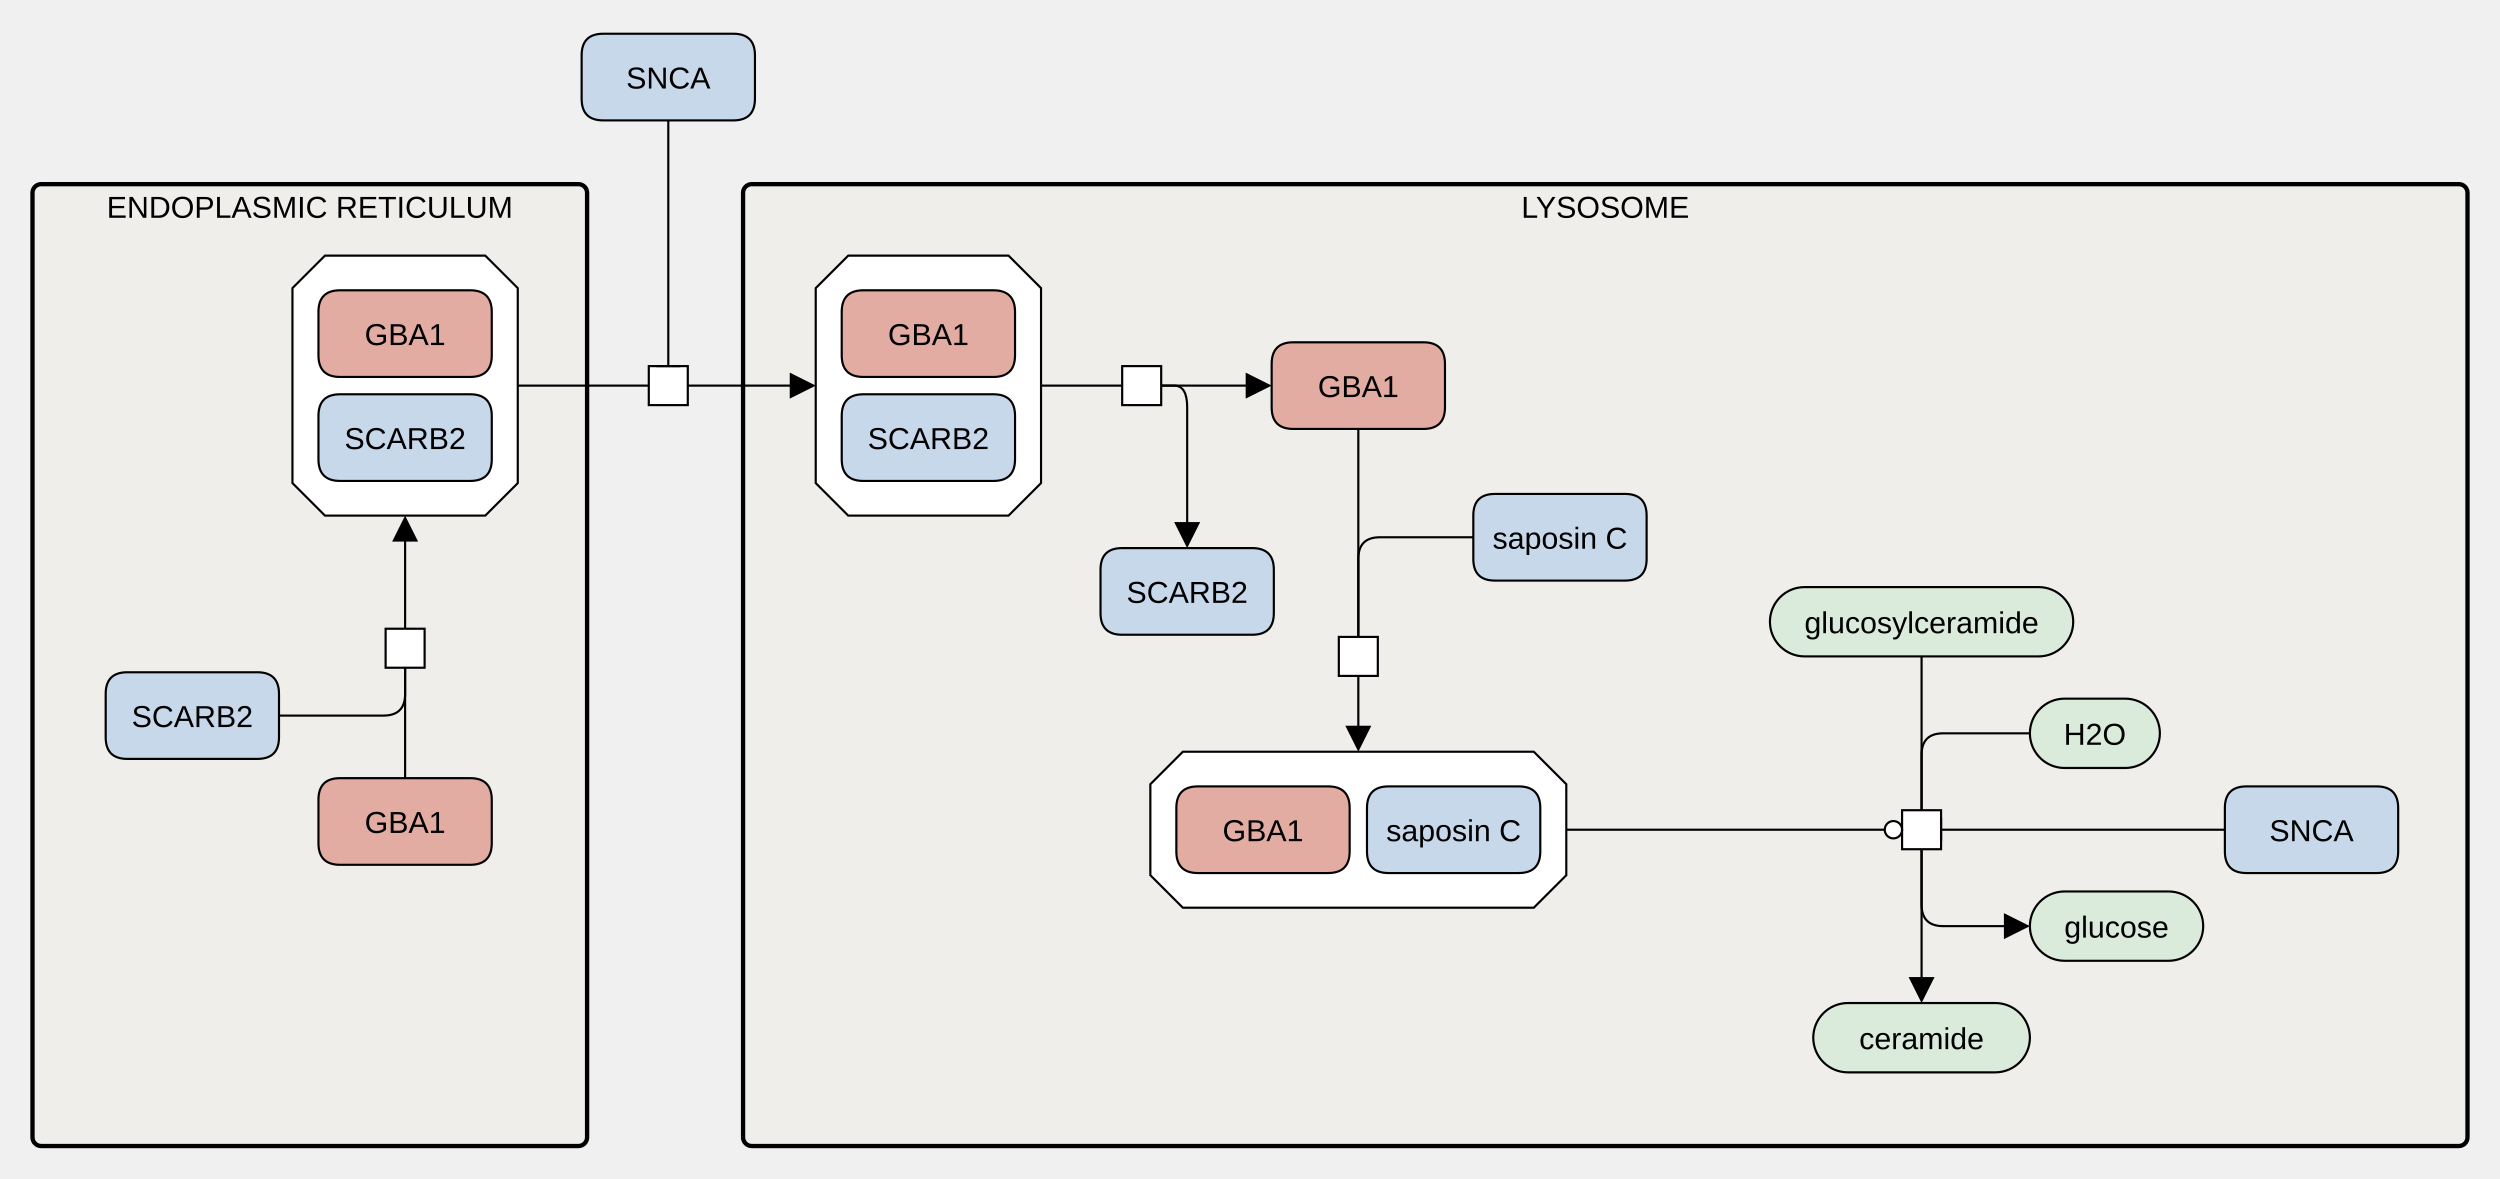
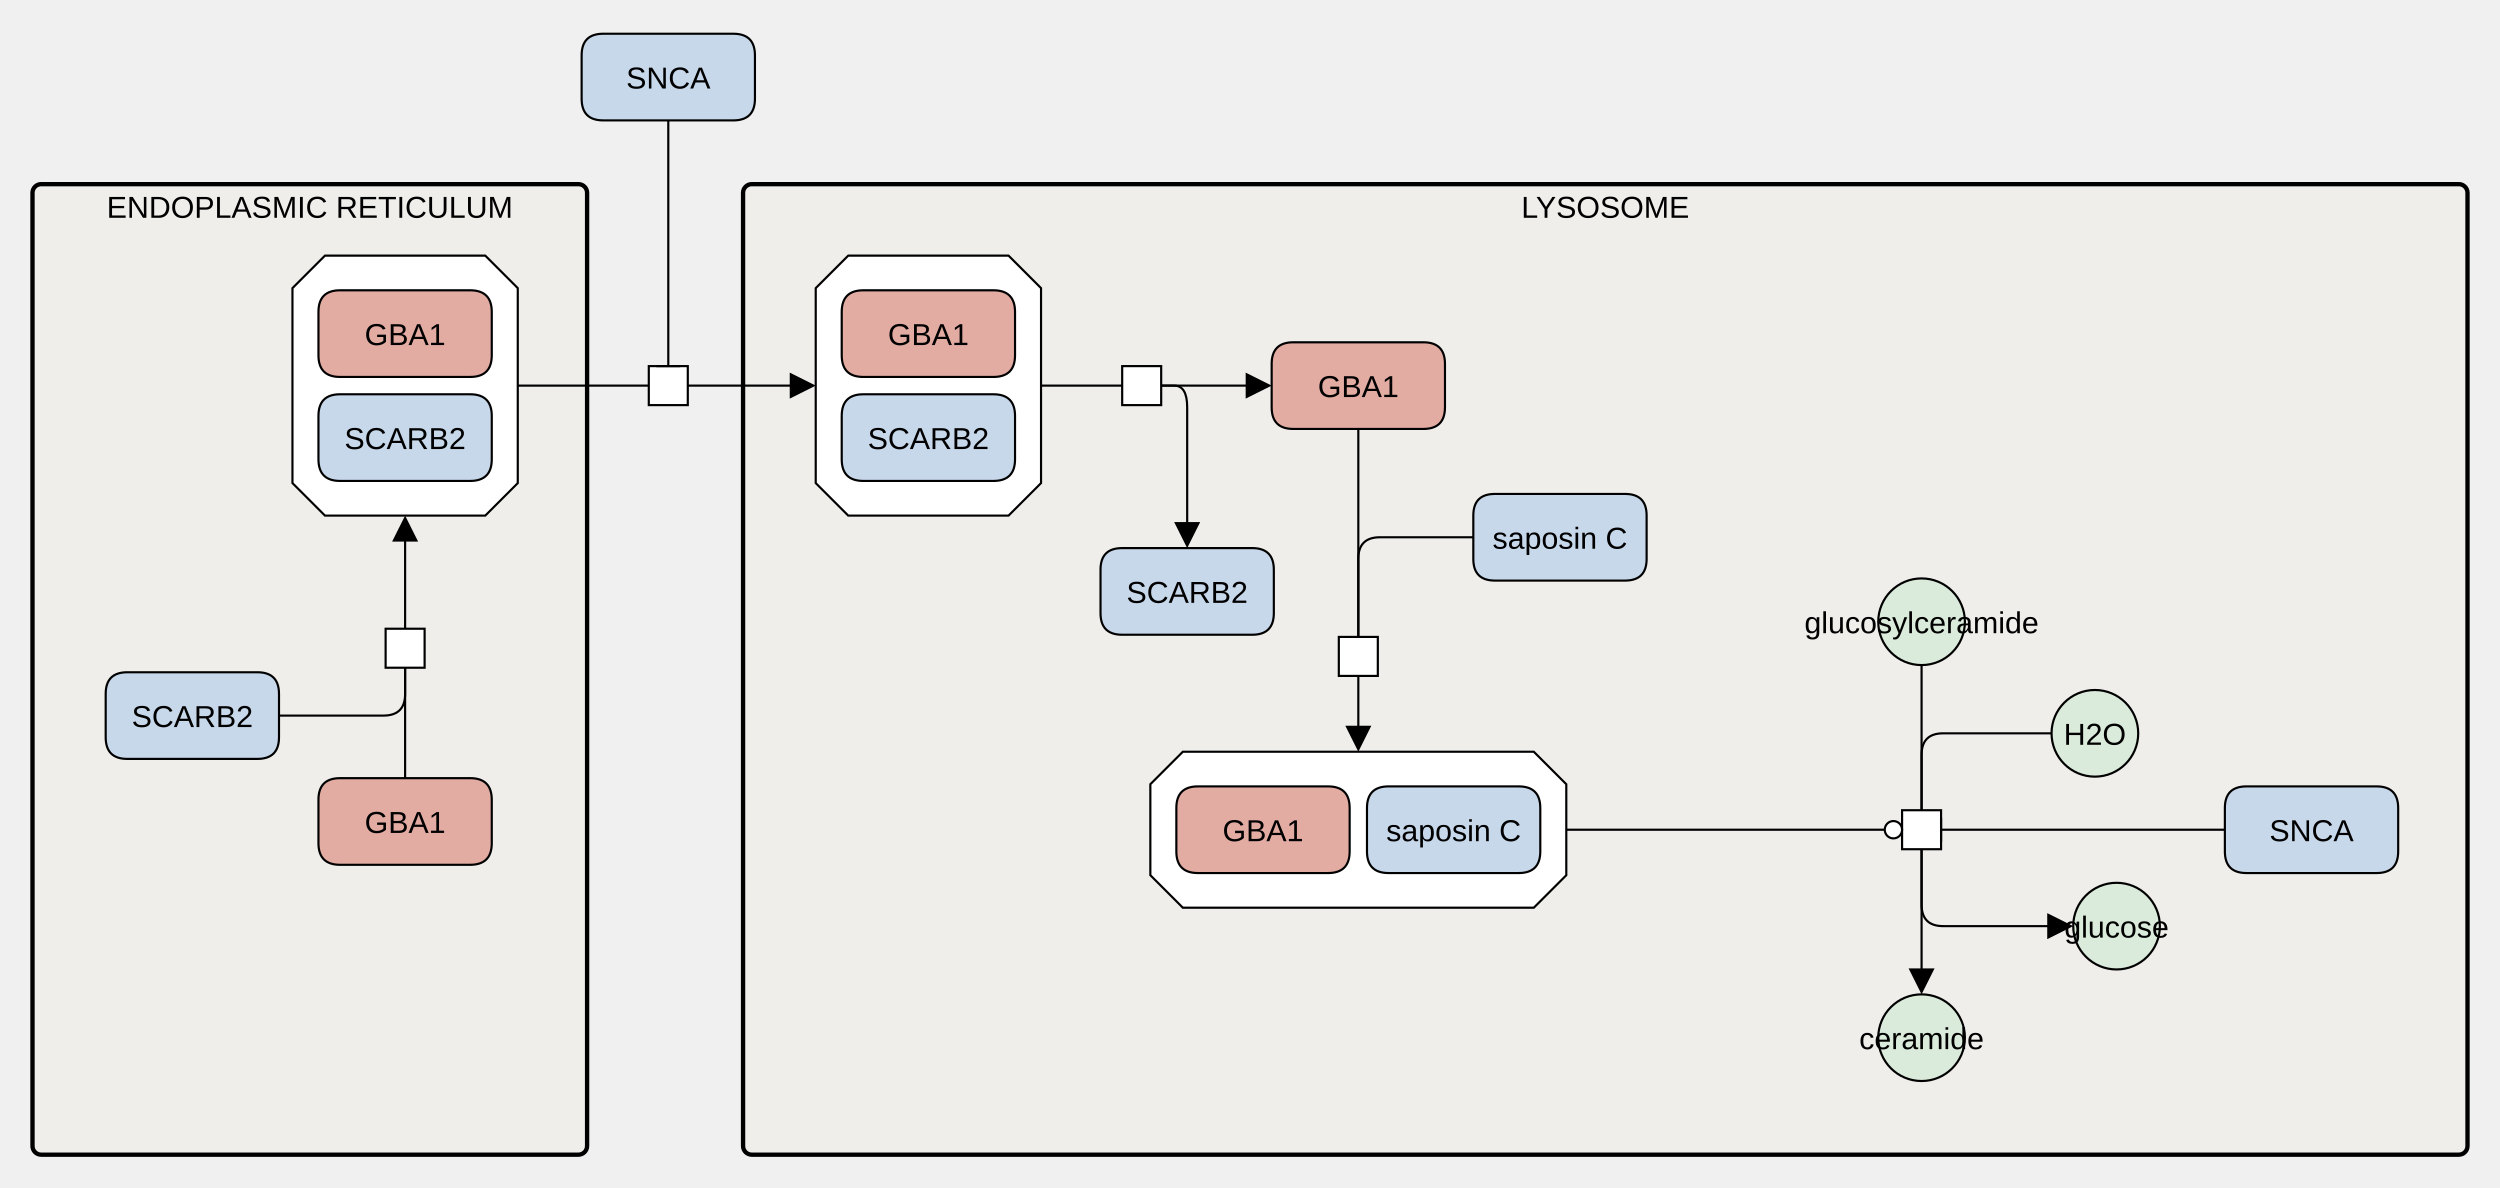
- <svg xmlns="http://www.w3.org/2000/svg" width="1154" height="544" viewBox="0 0 1154 544" stroke-linecap="butt" stroke-miterlimit="10">
+ <svg xmlns="http://www.w3.org/2000/svg" width="1154" height="548" viewBox="0 0 1154 548" stroke-linecap="butt" stroke-miterlimit="10">
  <g transform="translate(-113,-87)">
-     <path d="M456 176 C456 173.791 457.791 172 460 172 L1248 172 C1250.209 172 1252 173.791 1252 176 L1252 612 C1252 614.209 1250.209 616 1248 616 L460 616 C457.791 616 456 614.209 456 612 Z" fill="#EDEBE4" fill-opacity="0.447" stroke="none" />
-     <path d="M456 176 C456 173.791 457.791 172 460 172 L1248 172 C1250.209 172 1252 173.791 1252 176 L1252 612 C1252 614.209 1250.209 616 1248 616 L460 616 C457.791 616 456 614.209 456 612 Z" fill="none" stroke="#000000" stroke-width="2" />
+     <path d="M456 176 C456 173.791 457.791 172 460 172 L1248 172 C1250.209 172 1252 173.791 1252 176 L1252 616 C1252 618.209 1250.209 620 1248 620 L460 620 C457.791 620 456 618.209 456 616 Z" fill="#EDEBE4" fill-opacity="0.447" stroke="none" />
+     <path d="M456 176 C456 173.791 457.791 172 460 172 L1248 172 C1250.209 172 1252 173.791 1252 176 L1252 616 C1252 618.209 1250.209 620 1248 620 L460 620 C457.791 620 456 618.209 456 616 Z" fill="none" stroke="#000000" stroke-width="2" />
    <text x="854" y="187.535" text-anchor="middle" font-family="'Dialog', Arial, Helvetica, sans-serif" font-size="14" fill="#000000" stroke="none" xml:space="preserve">LYSOSOME</text>
    <path d="M504.541 205 L578.541 205 L593.541 220 L593.541 310 L578.541 325 L504.541 325 L489.541 310 L489.541 220 Z" fill="#FFFFFF" stroke="none" />
    <path d="M504.541 205 L578.541 205 L593.541 220 L593.541 310 L578.541 325 L504.541 325 L489.541 310 L489.541 220 Z" fill="none" stroke="#000000" />
    <path d="M501.541 279 Q501.541 269 511.541 269 L571.541 269 Q581.541 269 581.541 279 L581.541 299 Q581.541 309 571.541 309 L511.541 309 Q501.541 309 501.541 299 Z" fill="#C8D8EB" stroke="none" />
    <path d="M501.541 279 Q501.541 269 511.541 269 L571.541 269 Q581.541 269 581.541 279 L581.541 299 Q581.541 309 571.541 309 L511.541 309 Q501.541 309 501.541 299 Z" fill="none" stroke="#000000" />
    <text x="541.541" y="294.291" text-anchor="middle" font-family="'Dialog', Arial, Helvetica, sans-serif" font-size="14" fill="#000000" stroke="none" xml:space="preserve">SCARB2</text>
    <path d="M501.541 231 Q501.541 221 511.541 221 L571.541 221 Q581.541 221 581.541 231 L581.541 251 Q581.541 261 571.541 261 L511.541 261 Q501.541 261 501.541 251 Z" fill="#E2ACA3" stroke="none" />
    <path d="M501.541 231 Q501.541 221 511.541 221 L571.541 221 Q581.541 221 581.541 231 L581.541 251 Q581.541 261 571.541 261 L511.541 261 Q501.541 261 501.541 251 Z" fill="none" stroke="#000000" />
    <text x="541.541" y="246.291" text-anchor="middle" font-family="'Dialog', Arial, Helvetica, sans-serif" font-size="14" fill="#000000" stroke="none" xml:space="preserve">GBA1</text>
    <path d="M631 256 L649 256 L649 274 L631 274 Z" fill="#FFFFFF" stroke="none" />
    <path d="M631 256 L649 256 L649 274 L631 274 Z" fill="none" stroke="#000000" />
    <path d="M700 255 Q700 245 710 245 L770 245 Q780 245 780 255 L780 275 Q780 285 770 285 L710 285 Q700 285 700 275 Z" fill="#E2ACA3" stroke="none" />
    <path d="M700 255 Q700 245 710 245 L770 245 Q780 245 780 255 L780 275 Q780 285 770 285 L710 285 Q700 285 700 275 Z" fill="none" stroke="#000000" />
    <text x="740" y="270.291" text-anchor="middle" font-family="'Dialog', Arial, Helvetica, sans-serif" font-size="14" fill="#000000" stroke="none" xml:space="preserve">GBA1</text>
    <path d="M621 350 Q621 340 631 340 L691 340 Q701 340 701 350 L701 370 Q701 380 691 380 L631 380 Q621 380 621 370 Z" fill="#C8D8EB" stroke="none" />
    <path d="M621 350 Q621 340 631 340 L691 340 Q701 340 701 350 L701 370 Q701 380 691 380 L631 380 Q621 380 621 370 Z" fill="none" stroke="#000000" />
    <text x="661" y="365.291" text-anchor="middle" font-family="'Dialog', Arial, Helvetica, sans-serif" font-size="14" fill="#000000" stroke="none" xml:space="preserve">SCARB2</text>
    <path d="M731 381 L749 381 L749 399 L731 399 Z" fill="#FFFFFF" stroke="none" />
    <path d="M731 381 L749 381 L749 399 L731 399 Z" fill="none" stroke="#000000" />
    <path d="M793.083 325 Q793.083 315 803.083 315 L863.083 315 Q873.083 315 873.083 325 L873.083 345 Q873.083 355 863.083 355 L803.083 355 Q793.083 355 793.083 345 Z" fill="#C8D8EB" stroke="none" />
    <path d="M793.083 325 Q793.083 315 803.083 315 L863.083 315 Q873.083 315 873.083 325 L873.083 345 Q873.083 355 863.083 355 L803.083 355 Q793.083 355 793.083 345 Z" fill="none" stroke="#000000" />
    <text x="833.083" y="340.291" text-anchor="middle" font-family="'Dialog', Arial, Helvetica, sans-serif" font-size="14" fill="#000000" stroke="none" xml:space="preserve">saposin C</text>
    <path d="M659 434 L821 434 L836 449 L836 491 L821 506 L659 506 L644 491 L644 449 Z" fill="#FFFFFF" stroke="none" />
    <path d="M659 434 L821 434 L836 449 L836 491 L821 506 L659 506 L644 491 L644 449 Z" fill="none" stroke="#000000" />
    <path d="M656 460 Q656 450 666 450 L726 450 Q736 450 736 460 L736 480 Q736 490 726 490 L666 490 Q656 490 656 480 Z" fill="#E2ACA3" stroke="none" />
    <path d="M656 460 Q656 450 666 450 L726 450 Q736 450 736 460 L736 480 Q736 490 726 490 L666 490 Q656 490 656 480 Z" fill="none" stroke="#000000" />
    <text x="696" y="475.291" text-anchor="middle" font-family="'Dialog', Arial, Helvetica, sans-serif" font-size="14" fill="#000000" stroke="none" xml:space="preserve">GBA1</text>
    <path d="M744 460 Q744 450 754 450 L814 450 Q824 450 824 460 L824 480 Q824 490 814 490 L754 490 Q744 490 744 480 Z" fill="#C8D8EB" stroke="none" />
    <path d="M744 460 Q744 450 754 450 L814 450 Q824 450 824 460 L824 480 Q824 490 814 490 L754 490 Q744 490 744 480 Z" fill="none" stroke="#000000" />
    <text x="784" y="475.291" text-anchor="middle" font-family="'Dialog', Arial, Helvetica, sans-serif" font-size="14" fill="#000000" stroke="none" xml:space="preserve">saposin C</text>
-     <path d="M930 374 C930 365.163 937.163 358 946 358 L1054 358 C1062.837 358 1070 365.163 1070 374 L1070 374 C1070 382.837 1062.837 390 1054 390 L946 390 C937.163 390 930 382.837 930 374 Z" fill="#DBEBDB" stroke="none" />
-     <path d="M930 374 C930 365.163 937.163 358 946 358 L1054 358 C1062.837 358 1070 365.163 1070 374 L1070 374 C1070 382.837 1062.837 390 1054 390 L946 390 C937.163 390 930 382.837 930 374 Z" fill="none" stroke="#000000" />
+     <path d="M980 374 C980 362.954 988.954 354 1000 354 L1000 354 C1011.046 354 1020 362.954 1020 374 L1020 374 C1020 385.046 1011.046 394 1000 394 L1000 394 C988.954 394 980 385.046 980 374 Z" fill="#DBEBDB" stroke="none" />
+     <path d="M980 374 C980 362.954 988.954 354 1000 354 L1000 354 C1011.046 354 1020 362.954 1020 374 L1020 374 C1020 385.046 1011.046 394 1000 394 L1000 394 C988.954 394 980 385.046 980 374 Z" fill="none" stroke="#000000" />
    <text x="1000" y="379.291" text-anchor="middle" font-family="'Dialog', Arial, Helvetica, sans-serif" font-size="14" fill="#000000" stroke="none" xml:space="preserve">glucosylceramide</text>
-     <path d="M1050 425.5 C1050 416.663 1057.163 409.5 1066 409.5 L1094 409.5 C1102.837 409.5 1110 416.663 1110 425.5 L1110 425.5 C1110 434.337 1102.837 441.5 1094 441.5 L1066 441.5 C1057.163 441.5 1050 434.337 1050 425.5 Z" fill="#DBEBDB" stroke="none" />
-     <path d="M1050 425.5 C1050 416.663 1057.163 409.5 1066 409.5 L1094 409.5 C1102.837 409.5 1110 416.663 1110 425.5 L1110 425.5 C1110 434.337 1102.837 441.5 1094 441.5 L1066 441.5 C1057.163 441.5 1050 434.337 1050 425.5 Z" fill="none" stroke="#000000" />
+     <path d="M1060 425.5 C1060 414.454 1068.954 405.5 1080 405.5 L1080 405.5 C1091.046 405.5 1100 414.454 1100 425.5 L1100 425.5 C1100 436.546 1091.046 445.5 1080 445.5 L1080 445.5 C1068.954 445.5 1060 436.546 1060 425.5 Z" fill="#DBEBDB" stroke="none" />
+     <path d="M1060 425.5 C1060 414.454 1068.954 405.5 1080 405.5 L1080 405.5 C1091.046 405.5 1100 414.454 1100 425.5 L1100 425.5 C1100 436.546 1091.046 445.5 1080 445.5 L1080 445.5 C1068.954 445.5 1060 436.546 1060 425.5 Z" fill="none" stroke="#000000" />
    <text x="1080" y="430.791" text-anchor="middle" font-family="'Dialog', Arial, Helvetica, sans-serif" font-size="14" fill="#000000" stroke="none" xml:space="preserve">H2O</text>
    <path d="M991 461 L1009 461 L1009 479 L991 479 Z" fill="#FFFFFF" stroke="none" />
    <path d="M991 461 L1009 461 L1009 479 L991 479 Z" fill="none" stroke="#000000" />
-     <path d="M1050 514.5 C1050 505.663 1057.163 498.5 1066 498.5 L1114 498.5 C1122.837 498.5 1130 505.663 1130 514.5 L1130 514.5 C1130 523.337 1122.837 530.5 1114 530.5 L1066 530.5 C1057.163 530.5 1050 523.337 1050 514.5 Z" fill="#DBEBDB" stroke="none" />
-     <path d="M1050 514.5 C1050 505.663 1057.163 498.5 1066 498.5 L1114 498.5 C1122.837 498.5 1130 505.663 1130 514.5 L1130 514.5 C1130 523.337 1122.837 530.5 1114 530.5 L1066 530.5 C1057.163 530.5 1050 523.337 1050 514.5 Z" fill="none" stroke="#000000" />
+     <path d="M1070 514.5 C1070 503.454 1078.954 494.5 1090 494.5 L1090 494.5 C1101.046 494.5 1110 503.454 1110 514.5 L1110 514.5 C1110 525.546 1101.046 534.5 1090 534.5 L1090 534.5 C1078.954 534.5 1070 525.546 1070 514.5 Z" fill="#DBEBDB" stroke="none" />
+     <path d="M1070 514.5 C1070 503.454 1078.954 494.5 1090 494.5 L1090 494.5 C1101.046 494.5 1110 503.454 1110 514.5 L1110 514.5 C1110 525.546 1101.046 534.5 1090 534.5 L1090 534.5 C1078.954 534.5 1070 525.546 1070 514.5 Z" fill="none" stroke="#000000" />
    <text x="1090" y="519.791" text-anchor="middle" font-family="'Dialog', Arial, Helvetica, sans-serif" font-size="14" fill="#000000" stroke="none" xml:space="preserve">glucose</text>
-     <path d="M950 566 C950 557.163 957.163 550 966 550 L1034 550 C1042.837 550 1050 557.163 1050 566 L1050 566 C1050 574.837 1042.837 582 1034 582 L966 582 C957.163 582 950 574.837 950 566 Z" fill="#DBEBDB" stroke="none" />
-     <path d="M950 566 C950 557.163 957.163 550 966 550 L1034 550 C1042.837 550 1050 557.163 1050 566 L1050 566 C1050 574.837 1042.837 582 1034 582 L966 582 C957.163 582 950 574.837 950 566 Z" fill="none" stroke="#000000" />
+     <path d="M980 566 C980 554.954 988.954 546 1000 546 L1000 546 C1011.046 546 1020 554.954 1020 566 L1020 566 C1020 577.046 1011.046 586 1000 586 L1000 586 C988.954 586 980 577.046 980 566 Z" fill="#DBEBDB" stroke="none" />
+     <path d="M980 566 C980 554.954 988.954 546 1000 546 L1000 546 C1011.046 546 1020 554.954 1020 566 L1020 566 C1020 577.046 1011.046 586 1000 586 L1000 586 C988.954 586 980 577.046 980 566 Z" fill="none" stroke="#000000" />
    <text x="1000" y="571.291" text-anchor="middle" font-family="'Dialog', Arial, Helvetica, sans-serif" font-size="14" fill="#000000" stroke="none" xml:space="preserve">ceramide</text>
    <path d="M1140 460 Q1140 450 1150 450 L1210 450 Q1220 450 1220 460 L1220 480 Q1220 490 1210 490 L1150 490 Q1140 490 1140 480 Z" fill="#C8D8EB" stroke="none" />
    <path d="M1140 460 Q1140 450 1150 450 L1210 450 Q1220 450 1220 460 L1220 480 Q1220 490 1210 490 L1150 490 Q1140 490 1140 480 Z" fill="none" stroke="#000000" />
    <text x="1180" y="475.291" text-anchor="middle" font-family="'Dialog', Arial, Helvetica, sans-serif" font-size="14" fill="#000000" stroke="none" xml:space="preserve">SNCA</text>
-     <path d="M128 176 C128 173.791 129.791 172 132 172 L380 172 C382.209 172 384 173.791 384 176 L384 612 C384 614.209 382.209 616 380 616 L132 616 C129.791 616 128 614.209 128 612 Z" fill="#EDEBE4" fill-opacity="0.447" stroke="none" />
-     <path d="M128 176 C128 173.791 129.791 172 132 172 L380 172 C382.209 172 384 173.791 384 176 L384 612 C384 614.209 382.209 616 380 616 L132 616 C129.791 616 128 614.209 128 612 Z" fill="none" stroke="#000000" stroke-width="2" />
+     <path d="M128 176 C128 173.791 129.791 172 132 172 L380 172 C382.209 172 384 173.791 384 176 L384 616 C384 618.209 382.209 620 380 620 L132 620 C129.791 620 128 618.209 128 616 Z" fill="#EDEBE4" fill-opacity="0.447" stroke="none" />
+     <path d="M128 176 C128 173.791 129.791 172 132 172 L380 172 C382.209 172 384 173.791 384 176 L384 616 C384 618.209 382.209 620 380 620 L132 620 C129.791 620 128 618.209 128 616 Z" fill="none" stroke="#000000" stroke-width="2" />
    <text x="256" y="187.535" text-anchor="middle" font-family="'Dialog', Arial, Helvetica, sans-serif" font-size="14" fill="#000000" stroke="none" xml:space="preserve">ENDOPLASMIC RETICULUM</text>
    <path d="M260 456.195 Q260 446.195 270 446.195 L330 446.195 Q340 446.195 340 456.195 L340 476.195 Q340 486.195 330 486.195 L270 486.195 Q260 486.195 260 476.195 Z" fill="#E2ACA3" stroke="none" />
    <path d="M260 456.195 Q260 446.195 270 446.195 L330 446.195 Q340 446.195 340 456.195 L340 476.195 Q340 486.195 330 486.195 L270 486.195 Q260 486.195 260 476.195 Z" fill="none" stroke="#000000" />
    <text x="300" y="471.486" text-anchor="middle" font-family="'Dialog', Arial, Helvetica, sans-serif" font-size="14" fill="#000000" stroke="none" xml:space="preserve">GBA1</text>
    <path d="M161.786 407.312 Q161.786 397.312 171.786 397.312 L231.786 397.312 Q241.786 397.312 241.786 407.312 L241.786 427.312 Q241.786 437.312 231.786 437.312 L171.786 437.312 Q161.786 437.312 161.786 427.312 Z" fill="#C8D8EB" stroke="none" />
    <path d="M161.786 407.312 Q161.786 397.312 171.786 397.312 L231.786 397.312 Q241.786 397.312 241.786 407.312 L241.786 427.312 Q241.786 437.312 231.786 437.312 L171.786 437.312 Q161.786 437.312 161.786 427.312 Z" fill="none" stroke="#000000" />
    <text x="201.786" y="422.603" text-anchor="middle" font-family="'Dialog', Arial, Helvetica, sans-serif" font-size="14" fill="#000000" stroke="none" xml:space="preserve">SCARB2</text>
    <path d="M291 377.222 L309 377.222 L309 395.222 L291 395.222 Z" fill="#FFFFFF" stroke="none" />
    <path d="M291 377.222 L309 377.222 L309 395.222 L291 395.222 Z" fill="none" stroke="#000000" />
    <path d="M263 205 L337 205 L352 220 L352 310 L337 325 L263 325 L248 310 L248 220 Z" fill="#FFFFFF" stroke="none" />
    <path d="M263 205 L337 205 L352 220 L352 310 L337 325 L263 325 L248 310 L248 220 Z" fill="none" stroke="#000000" />
    <path d="M260 279 Q260 269 270 269 L330 269 Q340 269 340 279 L340 299 Q340 309 330 309 L270 309 Q260 309 260 299 Z" fill="#C8D8EB" stroke="none" />
    <path d="M260 279 Q260 269 270 269 L330 269 Q340 269 340 279 L340 299 Q340 309 330 309 L270 309 Q260 309 260 299 Z" fill="none" stroke="#000000" />
    <text x="300" y="294.291" text-anchor="middle" font-family="'Dialog', Arial, Helvetica, sans-serif" font-size="14" fill="#000000" stroke="none" xml:space="preserve">SCARB2</text>
    <path d="M260 231 Q260 221 270 221 L330 221 Q340 221 340 231 L340 251 Q340 261 330 261 L270 261 Q260 261 260 251 Z" fill="#E2ACA3" stroke="none" />
    <path d="M260 231 Q260 221 270 221 L330 221 Q340 221 340 231 L340 251 Q340 261 330 261 L270 261 Q260 261 260 251 Z" fill="none" stroke="#000000" />
    <text x="300" y="246.291" text-anchor="middle" font-family="'Dialog', Arial, Helvetica, sans-serif" font-size="14" fill="#000000" stroke="none" xml:space="preserve">GBA1</text>
    <path d="M412.483 256 L430.483 256 L430.483 274 L412.483 274 Z" fill="#FFFFFF" stroke="none" />
    <path d="M412.483 256 L430.483 256 L430.483 274 L412.483 274 Z" fill="none" stroke="#000000" />
    <path d="M381.483 112.576 Q381.483 102.576 391.483 102.576 L451.483 102.576 Q461.483 102.576 461.483 112.576 L461.483 132.576 Q461.483 142.576 451.483 142.576 L391.483 142.576 Q381.483 142.576 381.483 132.576 Z" fill="#C8D8EB" stroke="none" />
    <path d="M381.483 112.576 Q381.483 102.576 391.483 102.576 L451.483 102.576 Q461.483 102.576 461.483 112.576 L461.483 132.576 Q461.483 142.576 451.483 142.576 L391.483 142.576 Q381.483 142.576 381.483 132.576 Z" fill="none" stroke="#000000" />
    <text x="421.483" y="127.867" text-anchor="middle" font-family="'Dialog', Arial, Helvetica, sans-serif" font-size="14" fill="#000000" stroke="none" xml:space="preserve">SNCA</text>
    <path d="M300 446.195 L300 395.222" fill="none" stroke="#000000" />
    <path d="M241.786 417.312 L290 417.312 Q300 417.312 300 407.312 L300 395.222" fill="none" stroke="#000000" />
    <path d="M300 377.222 L300 336" fill="none" stroke="#000000" />
    <path d="M300 325 L306 337 L294 337 Z" fill="#000000" stroke="none" />
    <path d="M352 265 L412.483 265" fill="none" stroke="#000000" />
    <path d="M430.483 265 L478.541 265" fill="none" stroke="#000000" />
    <path d="M489.541 265 L477.541 271 L477.541 259 Z" fill="#000000" stroke="none" />
    <path d="M421.483 142.576 L421.483 256" fill="none" stroke="#000000" />
    <path d="M426.483 256 L416.483 256" fill="none" stroke="#000000" stroke-linecap="square" />
    <path d="M593.541 265 L631 265" fill="none" stroke="#000000" />
    <path d="M649 265 L689 265" fill="none" stroke="#000000" />
    <path d="M700 265 L688 271 L688 259 Z" fill="#000000" stroke="none" />
    <path d="M649 265 L655 265 Q661 265 661 275 L661 329" fill="none" stroke="#000000" />
    <path d="M661 340 L655 328 L667 328 Z" fill="#000000" stroke="none" />
    <path d="M740 285 L740 381" fill="none" stroke="#000000" />
    <path d="M793.083 335 L750 335 Q740 335 740 345 L740 381" fill="none" stroke="#000000" />
    <path d="M740 399 L740 423" fill="none" stroke="#000000" />
    <path d="M740 434 L734 422 L746 422 Z" fill="#000000" stroke="none" />
-     <path d="M1000 390 L1000 461" fill="none" stroke="#000000" />
-     <path d="M1050 425.5 L1010 425.5 Q1000 425.5 1000 435.5 L1000 461" fill="none" stroke="#000000" />
-     <path d="M1000 479 L1000 504.5 Q1000 514.5 1010 514.5 L1039 514.5" fill="none" stroke="#000000" />
-     <path d="M1050 514.5 L1038 520.5 L1038 508.5 Z" fill="#000000" stroke="none" />
-     <path d="M1000 479 L1000 539" fill="none" stroke="#000000" />
-     <path d="M1000 550 L994 538 L1006 538 Z" fill="#000000" stroke="none" />
+     <path d="M1000 394 L1000 461" fill="none" stroke="#000000" />
+     <path d="M1060 425.5 L1010 425.5 Q1000 425.5 1000 435.5 L1000 461" fill="none" stroke="#000000" />
+     <path d="M1000 479 L1000 504.5 Q1000 514.5 1010 514.5 L1059 514.5" fill="none" stroke="#000000" />
+     <path d="M1070 514.5 L1058 520.5 L1058 508.5 Z" fill="#000000" stroke="none" />
+     <path d="M1000 479 L1000 535" fill="none" stroke="#000000" />
+     <path d="M1000 546 L994 534 L1006 534 Z" fill="#000000" stroke="none" />
    <path d="M836 470 L983 470" fill="none" stroke="#000000" />
    <circle cx="987" cy="470" r="4" fill="white" stroke="#000000" />
    <path d="M1140 470 L1009 470" fill="none" stroke="#000000" />
    <path d="M1009 475 L1009 465" fill="none" stroke="#000000" stroke-linecap="square" />
  </g>
</svg>
